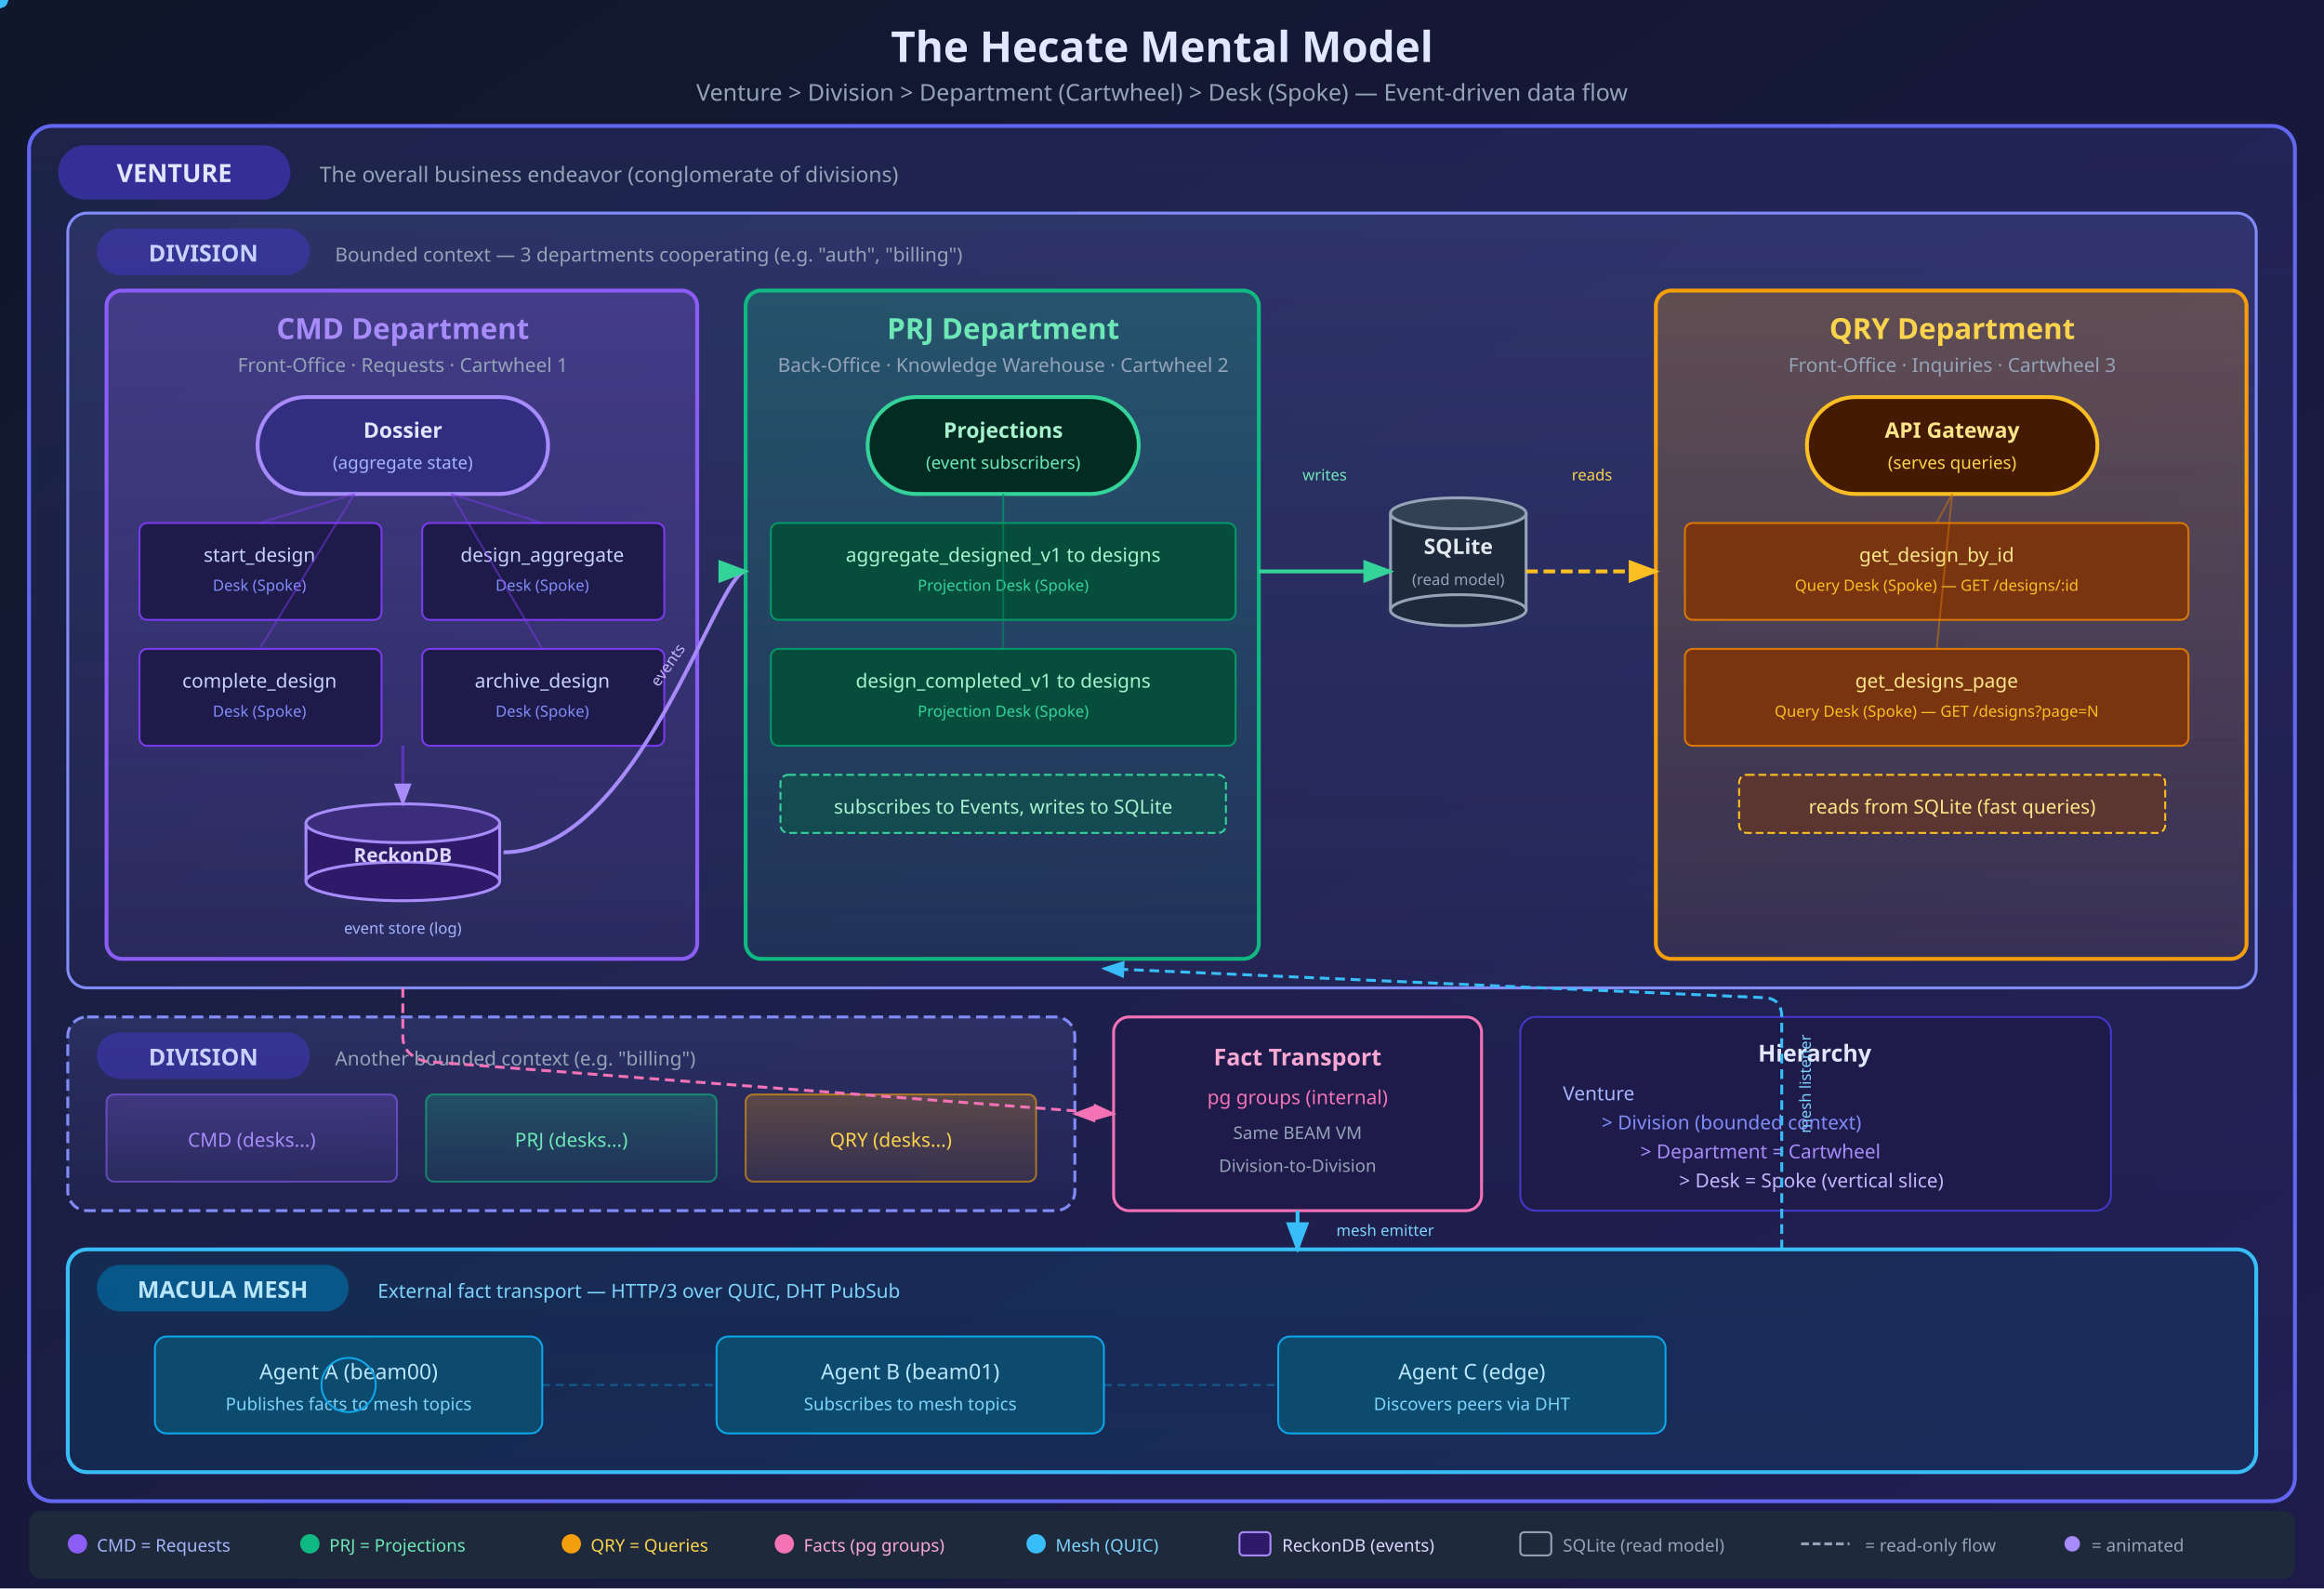
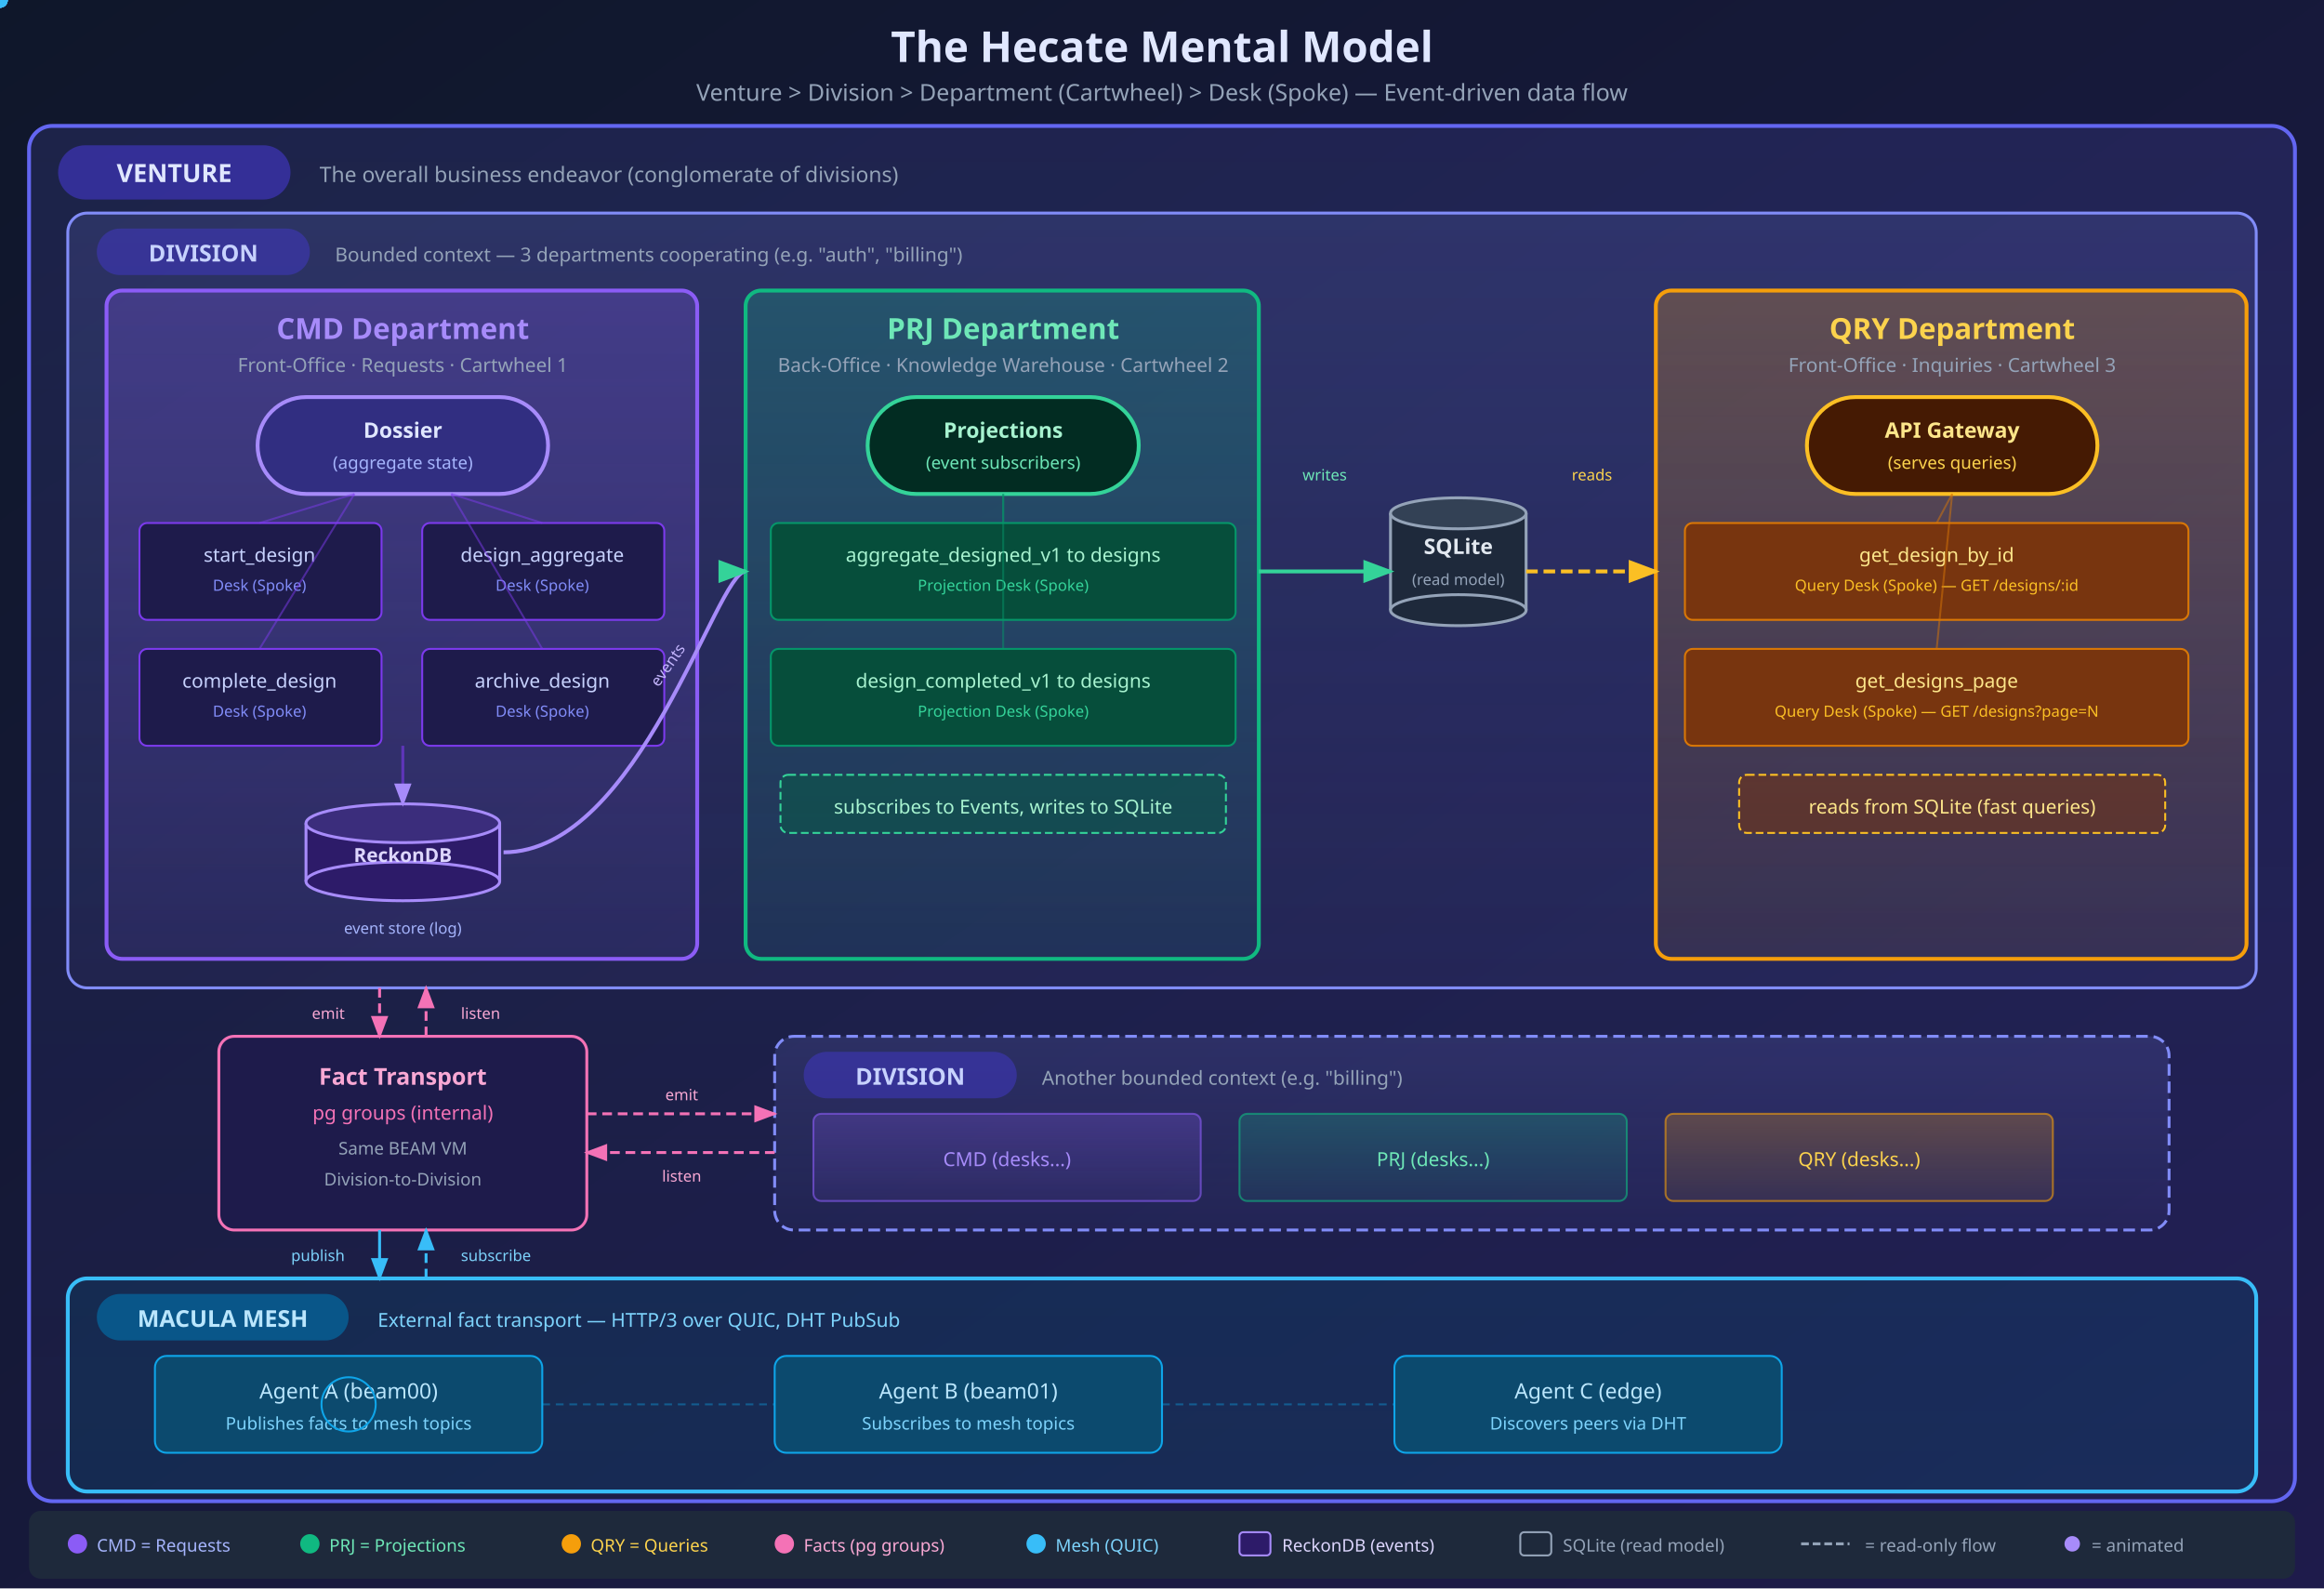
<svg xmlns="http://www.w3.org/2000/svg" viewBox="0 0 1200 820">
  <defs>
    <linearGradient id="bgGrad" x1="0%" y1="0%" x2="100%" y2="100%">
      <stop offset="0%" stop-color="#0F172A" />
      <stop offset="100%" stop-color="#1E1B4B" />
    </linearGradient>
    <linearGradient id="ventureGrad" x1="0%" y1="0%" x2="0%" y2="100%">
      <stop offset="0%" stop-color="#6366F1" stop-opacity="0.15" />
      <stop offset="100%" stop-color="#6366F1" stop-opacity="0.05" />
    </linearGradient>
    <linearGradient id="divisionGrad" x1="0%" y1="0%" x2="0%" y2="100%">
      <stop offset="0%" stop-color="#818CF8" stop-opacity="0.15" />
      <stop offset="100%" stop-color="#818CF8" stop-opacity="0.05" />
    </linearGradient>
    <linearGradient id="cmdGrad" x1="0%" y1="0%" x2="0%" y2="100%">
      <stop offset="0%" stop-color="#8B5CF6" stop-opacity="0.25" />
      <stop offset="100%" stop-color="#8B5CF6" stop-opacity="0.08" />
    </linearGradient>
    <linearGradient id="prjGrad" x1="0%" y1="0%" x2="0%" y2="100%">
      <stop offset="0%" stop-color="#10B981" stop-opacity="0.25" />
      <stop offset="100%" stop-color="#10B981" stop-opacity="0.08" />
    </linearGradient>
    <linearGradient id="qryGrad" x1="0%" y1="0%" x2="0%" y2="100%">
      <stop offset="0%" stop-color="#F59E0B" stop-opacity="0.25" />
      <stop offset="100%" stop-color="#F59E0B" stop-opacity="0.08" />
    </linearGradient>
    <marker id="arrCmd" markerWidth="8" markerHeight="6" refX="7" refY="3" orient="auto">
      <polygon points="0 0, 8 3, 0 6" fill="#A78BFA" />
    </marker>
    <marker id="arrPrj" markerWidth="8" markerHeight="6" refX="7" refY="3" orient="auto">
      <polygon points="0 0, 8 3, 0 6" fill="#34D399" />
    </marker>
    <marker id="arrQry" markerWidth="8" markerHeight="6" refX="7" refY="3" orient="auto">
      <polygon points="0 0, 8 3, 0 6" fill="#FBBF24" />
    </marker>
    <marker id="arrFact" markerWidth="8" markerHeight="6" refX="7" refY="3" orient="auto">
      <polygon points="0 0, 8 3, 0 6" fill="#F472B6" />
    </marker>
    <marker id="arrMesh" markerWidth="8" markerHeight="6" refX="7" refY="3" orient="auto">
      <polygon points="0 0, 8 3, 0 6" fill="#38BDF8" />
    </marker>
  </defs>
  <rect width="1200" height="820" fill="url(#bgGrad)" />
  <text x="600" y="32" text-anchor="middle" fill="#E0E7FF" font-family="system-ui, sans-serif" font-size="22" font-weight="bold">
    The Hecate Mental Model
  </text>
  <text x="600" y="52" text-anchor="middle" fill="#94A3B8" font-family="system-ui, sans-serif" font-size="12">
    Venture &gt; Division &gt; Department (Cartwheel) &gt; Desk (Spoke) — Event-driven data flow
  </text>
  <rect x="15" y="65" width="1170" height="710" rx="12" fill="url(#ventureGrad)" stroke="#6366F1" stroke-width="2" />
  <rect x="30" y="75" width="120" height="28" rx="14" fill="#4338CA" fill-opacity="0.6" />
  <text x="90" y="94" text-anchor="middle" fill="#E0E7FF" font-family="system-ui, sans-serif" font-size="13" font-weight="bold">
    VENTURE
  </text>
  <text x="165" y="94" fill="#94A3B8" font-family="system-ui, sans-serif" font-size="11">
    The overall business endeavor (conglomerate of divisions)
  </text>
  <rect x="35" y="110" width="1130" height="400" rx="10" fill="url(#divisionGrad)" stroke="#818CF8" stroke-width="1.5" />
  <rect x="50" y="118" width="110" height="24" rx="12" fill="#4338CA" fill-opacity="0.5" />
  <text x="105" y="135" text-anchor="middle" fill="#C7D2FE" font-family="system-ui, sans-serif" font-size="12" font-weight="bold">
    DIVISION
  </text>
  <text x="173" y="135" fill="#94A3B8" font-family="system-ui, sans-serif" font-size="10">
    Bounded context — 3 departments cooperating (e.g. "auth", "billing")
  </text>
  <rect x="55" y="150" width="305" height="345" rx="8" fill="url(#cmdGrad)" stroke="#8B5CF6" stroke-width="2" />
  <text x="208" y="175" text-anchor="middle" fill="#A78BFA" font-family="system-ui, sans-serif" font-size="15" font-weight="bold">
    CMD Department
  </text>
  <text x="208" y="192" text-anchor="middle" fill="#94A3B8" font-family="system-ui, sans-serif" font-size="10">
    Front-Office · Requests · Cartwheel 1
  </text>
  <rect x="133" y="205" width="150" height="50" rx="25" fill="#312E81" stroke="#A78BFA" stroke-width="2" />
  <text x="208" y="226" text-anchor="middle" fill="#E0E7FF" font-family="system-ui, sans-serif" font-size="11" font-weight="bold">
    Dossier
  </text>
  <text x="208" y="242" text-anchor="middle" fill="#A5B4FC" font-family="system-ui, sans-serif" font-size="9">
    (aggregate state)
  </text>
  <rect x="72" y="270" width="125" height="50" rx="4" fill="#1E1B4B" stroke="#7C3AED" stroke-width="1" />
  <text x="134" y="290" text-anchor="middle" fill="#C7D2FE" font-family="system-ui, sans-serif" font-size="10" font-weight="500">
    start_design
  </text>
  <text x="134" y="305" text-anchor="middle" fill="#818CF8" font-family="system-ui, sans-serif" font-size="8">
    Desk (Spoke)
  </text>
  <rect x="218" y="270" width="125" height="50" rx="4" fill="#1E1B4B" stroke="#7C3AED" stroke-width="1" />
  <text x="280" y="290" text-anchor="middle" fill="#C7D2FE" font-family="system-ui, sans-serif" font-size="10" font-weight="500">
    design_aggregate
  </text>
  <text x="280" y="305" text-anchor="middle" fill="#818CF8" font-family="system-ui, sans-serif" font-size="8">
    Desk (Spoke)
  </text>
  <rect x="72" y="335" width="125" height="50" rx="4" fill="#1E1B4B" stroke="#7C3AED" stroke-width="1" />
  <text x="134" y="355" text-anchor="middle" fill="#C7D2FE" font-family="system-ui, sans-serif" font-size="10" font-weight="500">
    complete_design
  </text>
  <text x="134" y="370" text-anchor="middle" fill="#818CF8" font-family="system-ui, sans-serif" font-size="8">
    Desk (Spoke)
  </text>
  <rect x="218" y="335" width="125" height="50" rx="4" fill="#1E1B4B" stroke="#7C3AED" stroke-width="1" />
  <text x="280" y="355" text-anchor="middle" fill="#C7D2FE" font-family="system-ui, sans-serif" font-size="10" font-weight="500">
    archive_design
  </text>
  <text x="280" y="370" text-anchor="middle" fill="#818CF8" font-family="system-ui, sans-serif" font-size="8">
    Desk (Spoke)
  </text>
  <line x1="183" y1="255" x2="134" y2="270" stroke="#7C3AED" stroke-width="1" stroke-opacity="0.5" />
  <line x1="233" y1="255" x2="280" y2="270" stroke="#7C3AED" stroke-width="1" stroke-opacity="0.5" />
  <line x1="183" y1="255" x2="134" y2="335" stroke="#7C3AED" stroke-width="1" stroke-opacity="0.5" />
  <line x1="233" y1="255" x2="280" y2="335" stroke="#7C3AED" stroke-width="1" stroke-opacity="0.5" />
  <g>
    <rect x="158" y="425" width="100" height="30" fill="#2D1B69" />
    <line x1="158" y1="425" x2="158" y2="455" stroke="#A78BFA" stroke-width="1.5" />
    <line x1="258" y1="425" x2="258" y2="455" stroke="#A78BFA" stroke-width="1.5" />
    <ellipse cx="208" cy="455" rx="50" ry="10" fill="#2D1B69" stroke="#A78BFA" stroke-width="1.5" />
    <ellipse cx="208" cy="425" rx="50" ry="10" fill="#3B2D7C" stroke="#A78BFA" stroke-width="1.5" />
    <text x="208" y="445" text-anchor="middle" fill="#DDD6FE" font-family="system-ui, sans-serif" font-size="10" font-weight="bold">
      ReckonDB
    </text>
    <text x="208" y="482" text-anchor="middle" fill="#A5B4FC" font-family="system-ui, sans-serif" font-size="8">
      event store (log)
    </text>
  </g>
  <line x1="208" y1="385" x2="208" y2="415" stroke="#7C3AED" stroke-width="1.5" stroke-opacity="0.6" marker-end="url(#arrCmd)" />
  <rect x="385" y="150" width="265" height="345" rx="8" fill="url(#prjGrad)" stroke="#10B981" stroke-width="2" />
  <text x="518" y="175" text-anchor="middle" fill="#6EE7B7" font-family="system-ui, sans-serif" font-size="15" font-weight="bold">
    PRJ Department
  </text>
  <text x="518" y="192" text-anchor="middle" fill="#94A3B8" font-family="system-ui, sans-serif" font-size="10">
    Back-Office · Knowledge Warehouse · Cartwheel 2
  </text>
  <rect x="448" y="205" width="140" height="50" rx="25" fill="#022C22" stroke="#34D399" stroke-width="2" />
  <text x="518" y="226" text-anchor="middle" fill="#A7F3D0" font-family="system-ui, sans-serif" font-size="11" font-weight="bold">
    Projections
  </text>
  <text x="518" y="242" text-anchor="middle" fill="#6EE7B7" font-family="system-ui, sans-serif" font-size="9">
    (event subscribers)
  </text>
  <rect x="398" y="270" width="240" height="50" rx="4" fill="#064E3B" stroke="#059669" stroke-width="1" />
  <text x="518" y="290" text-anchor="middle" fill="#A7F3D0" font-family="system-ui, sans-serif" font-size="10" font-weight="500">
    aggregate_designed_v1 to designs
  </text>
  <text x="518" y="305" text-anchor="middle" fill="#34D399" font-family="system-ui, sans-serif" font-size="8">
    Projection Desk (Spoke)
  </text>
  <rect x="398" y="335" width="240" height="50" rx="4" fill="#064E3B" stroke="#059669" stroke-width="1" />
  <text x="518" y="355" text-anchor="middle" fill="#A7F3D0" font-family="system-ui, sans-serif" font-size="10" font-weight="500">
    design_completed_v1 to designs
  </text>
  <text x="518" y="370" text-anchor="middle" fill="#34D399" font-family="system-ui, sans-serif" font-size="8">
    Projection Desk (Spoke)
  </text>
  <rect x="403" y="400" width="230" height="30" rx="4" fill="#065F46" fill-opacity="0.5" stroke="#34D399" stroke-width="1" stroke-dasharray="4,2" />
  <text x="518" y="420" text-anchor="middle" fill="#A7F3D0" font-family="system-ui, sans-serif" font-size="10">
    subscribes to Events, writes to SQLite
  </text>
  <line x1="518" y1="255" x2="518" y2="270" stroke="#059669" stroke-width="1" stroke-opacity="0.5" />
  <line x1="518" y1="255" x2="518" y2="335" stroke="#059669" stroke-width="1" stroke-opacity="0.5" />
  <g>
    <rect x="718" y="265" width="70" height="50" fill="#1E293B" />
    <line x1="718" y1="265" x2="718" y2="315" stroke="#94A3B8" stroke-width="1.5" />
    <line x1="788" y1="265" x2="788" y2="315" stroke="#94A3B8" stroke-width="1.5" />
    <ellipse cx="753" cy="315" rx="35" ry="8" fill="#1E293B" stroke="#94A3B8" stroke-width="1.5" />
    <ellipse cx="753" cy="265" rx="35" ry="8" fill="#334155" stroke="#94A3B8" stroke-width="1.5" />
    <text x="753" y="286" text-anchor="middle" fill="#E2E8F0" font-family="system-ui, sans-serif" font-size="11" font-weight="bold">
      SQLite
    </text>
    <text x="753" y="302" text-anchor="middle" fill="#94A3B8" font-family="system-ui, sans-serif" font-size="8">
      (read model)
    </text>
  </g>
  <rect x="855" y="150" width="305" height="345" rx="8" fill="url(#qryGrad)" stroke="#F59E0B" stroke-width="2" />
  <text x="1008" y="175" text-anchor="middle" fill="#FCD34D" font-family="system-ui, sans-serif" font-size="15" font-weight="bold">
    QRY Department
  </text>
  <text x="1008" y="192" text-anchor="middle" fill="#94A3B8" font-family="system-ui, sans-serif" font-size="10">
    Front-Office · Inquiries · Cartwheel 3
  </text>
  <rect x="933" y="205" width="150" height="50" rx="25" fill="#451A03" stroke="#FBBF24" stroke-width="2" />
  <text x="1008" y="226" text-anchor="middle" fill="#FDE68A" font-family="system-ui, sans-serif" font-size="11" font-weight="bold">
    API Gateway
  </text>
  <text x="1008" y="242" text-anchor="middle" fill="#FCD34D" font-family="system-ui, sans-serif" font-size="9">
    (serves queries)
  </text>
  <rect x="870" y="270" width="260" height="50" rx="4" fill="#78350F" stroke="#D97706" stroke-width="1" />
  <text x="1000" y="290" text-anchor="middle" fill="#FDE68A" font-family="system-ui, sans-serif" font-size="10" font-weight="500">
    get_design_by_id
  </text>
  <text x="1000" y="305" text-anchor="middle" fill="#FBBF24" font-family="system-ui, sans-serif" font-size="8">
    Query Desk (Spoke) — GET /designs/:id
  </text>
  <rect x="870" y="335" width="260" height="50" rx="4" fill="#78350F" stroke="#D97706" stroke-width="1" />
  <text x="1000" y="355" text-anchor="middle" fill="#FDE68A" font-family="system-ui, sans-serif" font-size="10" font-weight="500">
    get_designs_page
  </text>
  <text x="1000" y="370" text-anchor="middle" fill="#FBBF24" font-family="system-ui, sans-serif" font-size="8">
    Query Desk (Spoke) — GET /designs?page=N
  </text>
  <rect x="898" y="400" width="220" height="30" rx="4" fill="#78350F" fill-opacity="0.5" stroke="#FBBF24" stroke-width="1" stroke-dasharray="4,2" />
  <text x="1008" y="420" text-anchor="middle" fill="#FDE68A" font-family="system-ui, sans-serif" font-size="10">
    reads from SQLite (fast queries)
  </text>
  <line x1="1008" y1="255" x2="1000" y2="270" stroke="#D97706" stroke-width="1" stroke-opacity="0.5" />
  <line x1="1008" y1="255" x2="1000" y2="335" stroke="#D97706" stroke-width="1" stroke-opacity="0.5" />
  <path id="eventPath" d="M 260,440 C 330,440 370,295 385,295" stroke="#A78BFA" stroke-width="2" fill="none" marker-end="url(#arrPrj)" />
  <text x="340" y="355" fill="#C4B5FD" font-family="system-ui, sans-serif" font-size="8" transform="rotate(-55, 340, 355)">
    events
  </text>
  <circle r="4" fill="#A78BFA">
    <animateMotion dur="2.5s" repeatCount="indefinite" begin="0s">
      <mpath href="#eventPath" />
    </animateMotion>
    <animate attributeName="opacity" values="0;1;1;0" dur="2.5s" repeatCount="indefinite" begin="0s" />
  </circle>
  <circle r="4" fill="#A78BFA">
    <animateMotion dur="2.5s" repeatCount="indefinite" begin="1.2s">
      <mpath href="#eventPath" />
    </animateMotion>
    <animate attributeName="opacity" values="0;1;1;0" dur="2.5s" repeatCount="indefinite" begin="1.2s" />
  </circle>
  <path id="writePath" d="M 650,295 L 718,295" stroke="#34D399" stroke-width="2" fill="none" marker-end="url(#arrPrj)" />
  <text x="684" y="248" text-anchor="middle" fill="#6EE7B7" font-family="system-ui, sans-serif" font-size="8">
    writes
  </text>
  <circle r="3" fill="#34D399">
    <animateMotion dur="1.5s" repeatCount="indefinite" begin="0.5s">
      <mpath href="#writePath" />
    </animateMotion>
    <animate attributeName="opacity" values="0;1;1;0" dur="1.5s" repeatCount="indefinite" begin="0.5s" />
  </circle>
  <path id="readPath" d="M 788,295 L 855,295" stroke="#FBBF24" stroke-width="2" fill="none" stroke-dasharray="6,3" marker-end="url(#arrQry)" />
  <text x="822" y="248" text-anchor="middle" fill="#FCD34D" font-family="system-ui, sans-serif" font-size="8">
    reads
  </text>
  <circle r="3" fill="#FBBF24">
    <animateMotion dur="1.5s" repeatCount="indefinite" begin="0.8s">
      <mpath href="#readPath" />
    </animateMotion>
    <animate attributeName="opacity" values="0;1;1;0" dur="1.5s" repeatCount="indefinite" begin="0.8s" />
  </circle>
-   <rect x="35" y="525" width="520" height="100" rx="10" fill="url(#divisionGrad)" stroke="#818CF8" stroke-width="1.5" stroke-dasharray="6,3" />
-   <rect x="50" y="533" width="110" height="24" rx="12" fill="#4338CA" fill-opacity="0.5" />
-   <text x="105" y="550" text-anchor="middle" fill="#C7D2FE" font-family="system-ui, sans-serif" font-size="12" font-weight="bold">
+   <rect x="113" y="535" width="190" height="100" rx="8" fill="#1E1B4B" stroke="#F472B6" stroke-width="1.5" />
+   <text x="208" y="560" text-anchor="middle" fill="#F9A8D4" font-family="system-ui, sans-serif" font-size="12" font-weight="bold">
+     Fact Transport
+   </text>
+   <text x="208" y="578" text-anchor="middle" fill="#F472B6" font-family="system-ui, sans-serif" font-size="10">
+     pg groups (internal)
+   </text>
+   <text x="208" y="596" text-anchor="middle" fill="#94A3B8" font-family="system-ui, sans-serif" font-size="9">
+     Same BEAM VM
+   </text>
+   <text x="208" y="612" text-anchor="middle" fill="#94A3B8" font-family="system-ui, sans-serif" font-size="9">
+     Division-to-Division
+   </text>
+   <rect x="400" y="535" width="720" height="100" rx="10" fill="url(#divisionGrad)" stroke="#818CF8" stroke-width="1.5" stroke-dasharray="6,3" />
+   <rect x="415" y="543" width="110" height="24" rx="12" fill="#4338CA" fill-opacity="0.5" />
+   <text x="470" y="560" text-anchor="middle" fill="#C7D2FE" font-family="system-ui, sans-serif" font-size="12" font-weight="bold">
    DIVISION
  </text>
-   <text x="173" y="550" fill="#94A3B8" font-family="system-ui, sans-serif" font-size="10">
+   <text x="538" y="560" fill="#94A3B8" font-family="system-ui, sans-serif" font-size="10">
    Another bounded context (e.g. "billing")
  </text>
-   <rect x="55" y="565" width="150" height="45" rx="4" fill="url(#cmdGrad)" stroke="#8B5CF6" stroke-width="1" stroke-opacity="0.6" />
-   <text x="130" y="592" text-anchor="middle" fill="#A78BFA" font-family="system-ui, sans-serif" font-size="10">CMD (desks...)</text>
-   <rect x="220" y="565" width="150" height="45" rx="4" fill="url(#prjGrad)" stroke="#10B981" stroke-width="1" stroke-opacity="0.6" />
-   <text x="295" y="592" text-anchor="middle" fill="#6EE7B7" font-family="system-ui, sans-serif" font-size="10">PRJ (desks...)</text>
-   <rect x="385" y="565" width="150" height="45" rx="4" fill="url(#qryGrad)" stroke="#F59E0B" stroke-width="1" stroke-opacity="0.6" />
-   <text x="460" y="592" text-anchor="middle" fill="#FCD34D" font-family="system-ui, sans-serif" font-size="10">QRY (desks...)</text>
-   <rect x="575" y="525" width="190" height="100" rx="8" fill="#1E1B4B" stroke="#F472B6" stroke-width="1.5" />
-   <text x="670" y="550" text-anchor="middle" fill="#F9A8D4" font-family="system-ui, sans-serif" font-size="12" font-weight="bold">
-     Fact Transport
-   </text>
-   <text x="670" y="570" text-anchor="middle" fill="#F472B6" font-family="system-ui, sans-serif" font-size="10">
-     pg groups (internal)
-   </text>
-   <text x="670" y="588" text-anchor="middle" fill="#94A3B8" font-family="system-ui, sans-serif" font-size="9">
-     Same BEAM VM
-   </text>
-   <text x="670" y="605" text-anchor="middle" fill="#94A3B8" font-family="system-ui, sans-serif" font-size="9">
-     Division-to-Division
-   </text>
-   <path id="factPath1" d="M 208 510 L 208 535 Q 208 545 220 548 L 575 575" stroke="#F472B6" stroke-width="1.5" fill="none" stroke-dasharray="5,3" marker-end="url(#arrFact)" />
-   <path d="M 575 575 L 555 575" stroke="#F472B6" stroke-width="1.5" fill="none" stroke-dasharray="5,3" marker-end="url(#arrFact)" />
-   <circle r="4" fill="#F472B6">
-     <animateMotion dur="3s" repeatCount="indefinite" begin="0s">
-       <mpath href="#factPath1" />
-     </animateMotion>
-     <animate attributeName="opacity" values="0;1;1;0" dur="3s" repeatCount="indefinite" begin="0s" />
-   </circle>
-   <circle r="4" fill="#F472B6">
-     <animateMotion dur="3s" repeatCount="indefinite" begin="1.5s">
-       <mpath href="#factPath1" />
-     </animateMotion>
-     <animate attributeName="opacity" values="0;1;1;0" dur="3s" repeatCount="indefinite" begin="1.5s" />
-   </circle>
-   <rect x="785" y="525" width="305" height="100" rx="8" fill="#1E1B4B" stroke="#4338CA" stroke-width="1" />
-   <text x="937" y="548" text-anchor="middle" fill="#E0E7FF" font-family="system-ui, sans-serif" font-size="12" font-weight="bold">
-     Hierarchy
-   </text>
-   <text x="807" y="568" fill="#A5B4FC" font-family="system-ui, sans-serif" font-size="10">
-     Venture
-   </text>
-   <text x="827" y="583" fill="#818CF8" font-family="system-ui, sans-serif" font-size="10">
-     &gt; Division (bounded context)
-   </text>
-   <text x="847" y="598" fill="#A78BFA" font-family="system-ui, sans-serif" font-size="10">
-     &gt; Department = Cartwheel
-   </text>
-   <text x="867" y="613" fill="#C4B5FD" font-family="system-ui, sans-serif" font-size="10">
-     &gt; Desk = Spoke (vertical slice)
-   </text>
-   <rect x="35" y="645" width="1130" height="115" rx="10" fill="#0C4A6E" fill-opacity="0.3" stroke="#38BDF8" stroke-width="2" />
-   <rect x="50" y="653" width="130" height="24" rx="12" fill="#0369A1" fill-opacity="0.7" />
-   <text x="115" y="670" text-anchor="middle" fill="#BAE6FD" font-family="system-ui, sans-serif" font-size="12" font-weight="bold">
+   <rect x="420" y="575" width="200" height="45" rx="4" fill="url(#cmdGrad)" stroke="#8B5CF6" stroke-width="1" stroke-opacity="0.6" />
+   <text x="520" y="602" text-anchor="middle" fill="#A78BFA" font-family="system-ui, sans-serif" font-size="10">CMD (desks...)</text>
+   <rect x="640" y="575" width="200" height="45" rx="4" fill="url(#prjGrad)" stroke="#10B981" stroke-width="1" stroke-opacity="0.6" />
+   <text x="740" y="602" text-anchor="middle" fill="#6EE7B7" font-family="system-ui, sans-serif" font-size="10">PRJ (desks...)</text>
+   <rect x="860" y="575" width="200" height="45" rx="4" fill="url(#qryGrad)" stroke="#F59E0B" stroke-width="1" stroke-opacity="0.6" />
+   <text x="960" y="602" text-anchor="middle" fill="#FCD34D" font-family="system-ui, sans-serif" font-size="10">QRY (desks...)</text>
+   <path id="factEmitDown" d="M 196,510 L 196,535" stroke="#F472B6" stroke-width="1.5" fill="none" stroke-dasharray="5,3" marker-end="url(#arrFact)" />
+   <text x="178" y="526" text-anchor="end" fill="#F9A8D4" font-family="system-ui, sans-serif" font-size="8">emit</text>
+   <path id="factListenUp" d="M 220,535 L 220,510" stroke="#F472B6" stroke-width="1.5" fill="none" stroke-dasharray="5,3" marker-end="url(#arrFact)" />
+   <text x="238" y="526" fill="#F9A8D4" font-family="system-ui, sans-serif" font-size="8">listen</text>
+   <circle r="3" fill="#F472B6">
+     <animateMotion dur="1.5s" repeatCount="indefinite" begin="0s">
+       <mpath href="#factEmitDown" />
+     </animateMotion>
+     <animate attributeName="opacity" values="0;1;1;0" dur="1.5s" repeatCount="indefinite" begin="0s" />
+   </circle>
+   <circle r="3" fill="#F472B6">
+     <animateMotion dur="1.5s" repeatCount="indefinite" begin="0.4s">
+       <mpath href="#factListenUp" />
+     </animateMotion>
+     <animate attributeName="opacity" values="0;1;1;0" dur="1.5s" repeatCount="indefinite" begin="0.4s" />
+   </circle>
+   <path id="factEmitRight" d="M 303,575 L 400,575" stroke="#F472B6" stroke-width="1.5" fill="none" stroke-dasharray="5,3" marker-end="url(#arrFact)" />
+   <text x="352" y="568" text-anchor="middle" fill="#F9A8D4" font-family="system-ui, sans-serif" font-size="8">emit</text>
+   <path id="factListenLeft" d="M 400,595 L 303,595" stroke="#F472B6" stroke-width="1.5" fill="none" stroke-dasharray="5,3" marker-end="url(#arrFact)" />
+   <text x="352" y="610" text-anchor="middle" fill="#F9A8D4" font-family="system-ui, sans-serif" font-size="8">listen</text>
+   <circle r="3" fill="#F472B6">
+     <animateMotion dur="2s" repeatCount="indefinite" begin="0.2s">
+       <mpath href="#factEmitRight" />
+     </animateMotion>
+     <animate attributeName="opacity" values="0;1;1;0" dur="2s" repeatCount="indefinite" begin="0.2s" />
+   </circle>
+   <circle r="3" fill="#F472B6">
+     <animateMotion dur="2s" repeatCount="indefinite" begin="0.8s">
+       <mpath href="#factListenLeft" />
+     </animateMotion>
+     <animate attributeName="opacity" values="0;1;1;0" dur="2s" repeatCount="indefinite" begin="0.8s" />
+   </circle>
+   <rect x="35" y="660" width="1130" height="110" rx="10" fill="#0C4A6E" fill-opacity="0.3" stroke="#38BDF8" stroke-width="2" />
+   <rect x="50" y="668" width="130" height="24" rx="12" fill="#0369A1" fill-opacity="0.7" />
+   <text x="115" y="685" text-anchor="middle" fill="#BAE6FD" font-family="system-ui, sans-serif" font-size="12" font-weight="bold">
    MACULA MESH
  </text>
-   <text x="195" y="670" fill="#7DD3FC" font-family="system-ui, sans-serif" font-size="10">
+   <text x="195" y="685" fill="#7DD3FC" font-family="system-ui, sans-serif" font-size="10">
    External fact transport — HTTP/3 over QUIC, DHT PubSub
  </text>
-   <rect x="80" y="690" width="200" height="50" rx="6" fill="#0C4A6E" stroke="#0EA5E9" stroke-width="1" />
-   <text x="180" y="712" text-anchor="middle" fill="#BAE6FD" font-family="system-ui, sans-serif" font-size="11" font-weight="500">
+   <rect x="80" y="700" width="200" height="50" rx="6" fill="#0C4A6E" stroke="#0EA5E9" stroke-width="1" />
+   <text x="180" y="722" text-anchor="middle" fill="#BAE6FD" font-family="system-ui, sans-serif" font-size="11" font-weight="500">
    Agent A (beam00)
  </text>
-   <text x="180" y="728" text-anchor="middle" fill="#7DD3FC" font-family="system-ui, sans-serif" font-size="9">
+   <text x="180" y="738" text-anchor="middle" fill="#7DD3FC" font-family="system-ui, sans-serif" font-size="9">
    Publishes facts to mesh topics
  </text>
-   <circle cx="180" cy="715" r="14" fill="none" stroke="#0EA5E9">
+   <circle cx="180" cy="725" r="14" fill="none" stroke="#0EA5E9">
    <animate attributeName="r" values="14;40;55" dur="3s" repeatCount="indefinite" />
    <animate attributeName="opacity" values="0.6;0.2;0" dur="3s" repeatCount="indefinite" />
  </circle>
-   <rect x="370" y="690" width="200" height="50" rx="6" fill="#0C4A6E" stroke="#0EA5E9" stroke-width="1" />
-   <text x="470" y="712" text-anchor="middle" fill="#BAE6FD" font-family="system-ui, sans-serif" font-size="11" font-weight="500">
+   <rect x="400" y="700" width="200" height="50" rx="6" fill="#0C4A6E" stroke="#0EA5E9" stroke-width="1" />
+   <text x="500" y="722" text-anchor="middle" fill="#BAE6FD" font-family="system-ui, sans-serif" font-size="11" font-weight="500">
    Agent B (beam01)
  </text>
-   <text x="470" y="728" text-anchor="middle" fill="#7DD3FC" font-family="system-ui, sans-serif" font-size="9">
+   <text x="500" y="738" text-anchor="middle" fill="#7DD3FC" font-family="system-ui, sans-serif" font-size="9">
    Subscribes to mesh topics
  </text>
-   <rect x="660" y="690" width="200" height="50" rx="6" fill="#0C4A6E" stroke="#0EA5E9" stroke-width="1" />
-   <text x="760" y="712" text-anchor="middle" fill="#BAE6FD" font-family="system-ui, sans-serif" font-size="11" font-weight="500">
+   <rect x="720" y="700" width="200" height="50" rx="6" fill="#0C4A6E" stroke="#0EA5E9" stroke-width="1" />
+   <text x="820" y="722" text-anchor="middle" fill="#BAE6FD" font-family="system-ui, sans-serif" font-size="11" font-weight="500">
    Agent C (edge)
  </text>
-   <text x="760" y="728" text-anchor="middle" fill="#7DD3FC" font-family="system-ui, sans-serif" font-size="9">
+   <text x="820" y="738" text-anchor="middle" fill="#7DD3FC" font-family="system-ui, sans-serif" font-size="9">
    Discovers peers via DHT
  </text>
-   <path id="meshPathAB" d="M 280,715 L 370,715" fill="none" stroke="none" />
+   <path id="meshPathAB" d="M 280,725 L 400,725" fill="none" stroke="none" />
+   <line x1="280" y1="725" x2="400" y2="725" stroke="#0EA5E9" stroke-width="1" stroke-dasharray="4,3" stroke-opacity="0.4" />
  <circle r="4" fill="#38BDF8">
    <animateMotion dur="2s" repeatCount="indefinite" begin="0s">
      <mpath href="#meshPathAB" />
    </animateMotion>
    <animate attributeName="opacity" values="0;1;1;0" dur="2s" repeatCount="indefinite" begin="0s" />
  </circle>
  <circle r="4" fill="#38BDF8">
    <animateMotion dur="2s" repeatCount="indefinite" begin="0.6s">
      <mpath href="#meshPathAB" />
    </animateMotion>
    <animate attributeName="opacity" values="0;1;1;0" dur="2s" repeatCount="indefinite" begin="0.6s" />
  </circle>
-   <path id="meshPathBC" d="M 570,715 L 660,715" fill="none" stroke="none" />
+   <path id="meshPathBC" d="M 600,725 L 720,725" fill="none" stroke="none" />
+   <line x1="600" y1="725" x2="720" y2="725" stroke="#0EA5E9" stroke-width="1" stroke-dasharray="4,3" stroke-opacity="0.4" />
  <circle r="4" fill="#38BDF8">
    <animateMotion dur="2s" repeatCount="indefinite" begin="0.3s">
      <mpath href="#meshPathBC" />
    </animateMotion>
    <animate attributeName="opacity" values="0;1;1;0" dur="2s" repeatCount="indefinite" begin="0.3s" />
  </circle>
  <circle r="4" fill="#38BDF8">
    <animateMotion dur="2s" repeatCount="indefinite" begin="1s">
      <mpath href="#meshPathBC" />
    </animateMotion>
    <animate attributeName="opacity" values="0;1;1;0" dur="2s" repeatCount="indefinite" begin="1s" />
  </circle>
-   <line x1="280" y1="715" x2="370" y2="715" stroke="#0EA5E9" stroke-width="1" stroke-dasharray="4,3" stroke-opacity="0.4" />
-   <line x1="570" y1="715" x2="660" y2="715" stroke="#0EA5E9" stroke-width="1" stroke-dasharray="4,3" stroke-opacity="0.4" />
-   <path d="M 670 625 L 670 645" stroke="#38BDF8" stroke-width="2" fill="none" marker-end="url(#arrMesh)" />
-   <text x="690" y="638" fill="#7DD3FC" font-family="system-ui, sans-serif" font-size="8">
-     mesh emitter
-   </text>
-   <path id="meshUpPath" d="M 920 645 L 920 525 Q 920 515 910 515 L 570 500" stroke="#38BDF8" stroke-width="1.5" fill="none" stroke-dasharray="5,3" marker-end="url(#arrMesh)" />
-   <text x="935" y="585" fill="#7DD3FC" font-family="system-ui, sans-serif" font-size="8" transform="rotate(-90, 935, 585)">
-     mesh listener
-   </text>
+   <path id="factPublishDown" d="M 196,635 L 196,660" stroke="#38BDF8" stroke-width="1.5" fill="none" marker-end="url(#arrMesh)" />
+   <text x="178" y="651" text-anchor="end" fill="#7DD3FC" font-family="system-ui, sans-serif" font-size="8">publish</text>
+   <path id="factSubscribeUp" d="M 220,660 L 220,635" stroke="#38BDF8" stroke-width="1.5" fill="none" stroke-dasharray="5,3" marker-end="url(#arrMesh)" />
+   <text x="238" y="651" fill="#7DD3FC" font-family="system-ui, sans-serif" font-size="8">subscribe</text>
  <circle r="3" fill="#38BDF8">
-     <animateMotion dur="4s" repeatCount="indefinite" begin="0s">
-       <mpath href="#meshUpPath" />
-     </animateMotion>
-     <animate attributeName="opacity" values="0;1;1;0" dur="4s" repeatCount="indefinite" begin="0s" />
+     <animateMotion dur="1.5s" repeatCount="indefinite" begin="0.3s">
+       <mpath href="#factPublishDown" />
+     </animateMotion>
+     <animate attributeName="opacity" values="0;1;1;0" dur="1.5s" repeatCount="indefinite" begin="0.3s" />
+   </circle>
+   <circle r="3" fill="#38BDF8">
+     <animateMotion dur="1.5s" repeatCount="indefinite" begin="0.9s">
+       <mpath href="#factSubscribeUp" />
+     </animateMotion>
+     <animate attributeName="opacity" values="0;1;1;0" dur="1.5s" repeatCount="indefinite" begin="0.9s" />
  </circle>
  <rect x="15" y="780" width="1170" height="35" rx="6" fill="#1E293B" />
  <circle cx="40" cy="797" r="5" fill="#8B5CF6" />
  <text x="50" y="801" fill="#A5B4FC" font-family="system-ui, sans-serif" font-size="9">CMD = Requests</text>
  <circle cx="160" cy="797" r="5" fill="#10B981" />
  <text x="170" y="801" fill="#6EE7B7" font-family="system-ui, sans-serif" font-size="9">PRJ = Projections</text>
  <circle cx="295" cy="797" r="5" fill="#F59E0B" />
  <text x="305" y="801" fill="#FCD34D" font-family="system-ui, sans-serif" font-size="9">QRY = Queries</text>
  <circle cx="405" cy="797" r="5" fill="#F472B6" />
  <text x="415" y="801" fill="#F9A8D4" font-family="system-ui, sans-serif" font-size="9">Facts (pg groups)</text>
  <circle cx="535" cy="797" r="5" fill="#38BDF8" />
  <text x="545" y="801" fill="#7DD3FC" font-family="system-ui, sans-serif" font-size="9">Mesh (QUIC)</text>
  <rect x="640" y="791" width="16" height="12" rx="2" fill="#2D1B69" stroke="#A78BFA" stroke-width="1" />
  <text x="662" y="801" fill="#DDD6FE" font-family="system-ui, sans-serif" font-size="9">ReckonDB (events)</text>
  <rect x="785" y="791" width="16" height="12" rx="2" fill="#1E293B" stroke="#94A3B8" stroke-width="1" />
  <text x="807" y="801" fill="#94A3B8" font-family="system-ui, sans-serif" font-size="9">SQLite (read model)</text>
  <line x1="930" y1="797" x2="955" y2="797" stroke="#94A3B8" stroke-width="1.5" stroke-dasharray="4,2" />
  <text x="963" y="801" fill="#94A3B8" font-family="system-ui, sans-serif" font-size="9">= read-only flow</text>
  <circle cx="1070" cy="797" r="4" fill="#A78BFA">
    <animate attributeName="opacity" values="0.3;1;0.3" dur="2s" repeatCount="indefinite" />
  </circle>
  <text x="1080" y="801" fill="#94A3B8" font-family="system-ui, sans-serif" font-size="9">= animated</text>
</svg>
